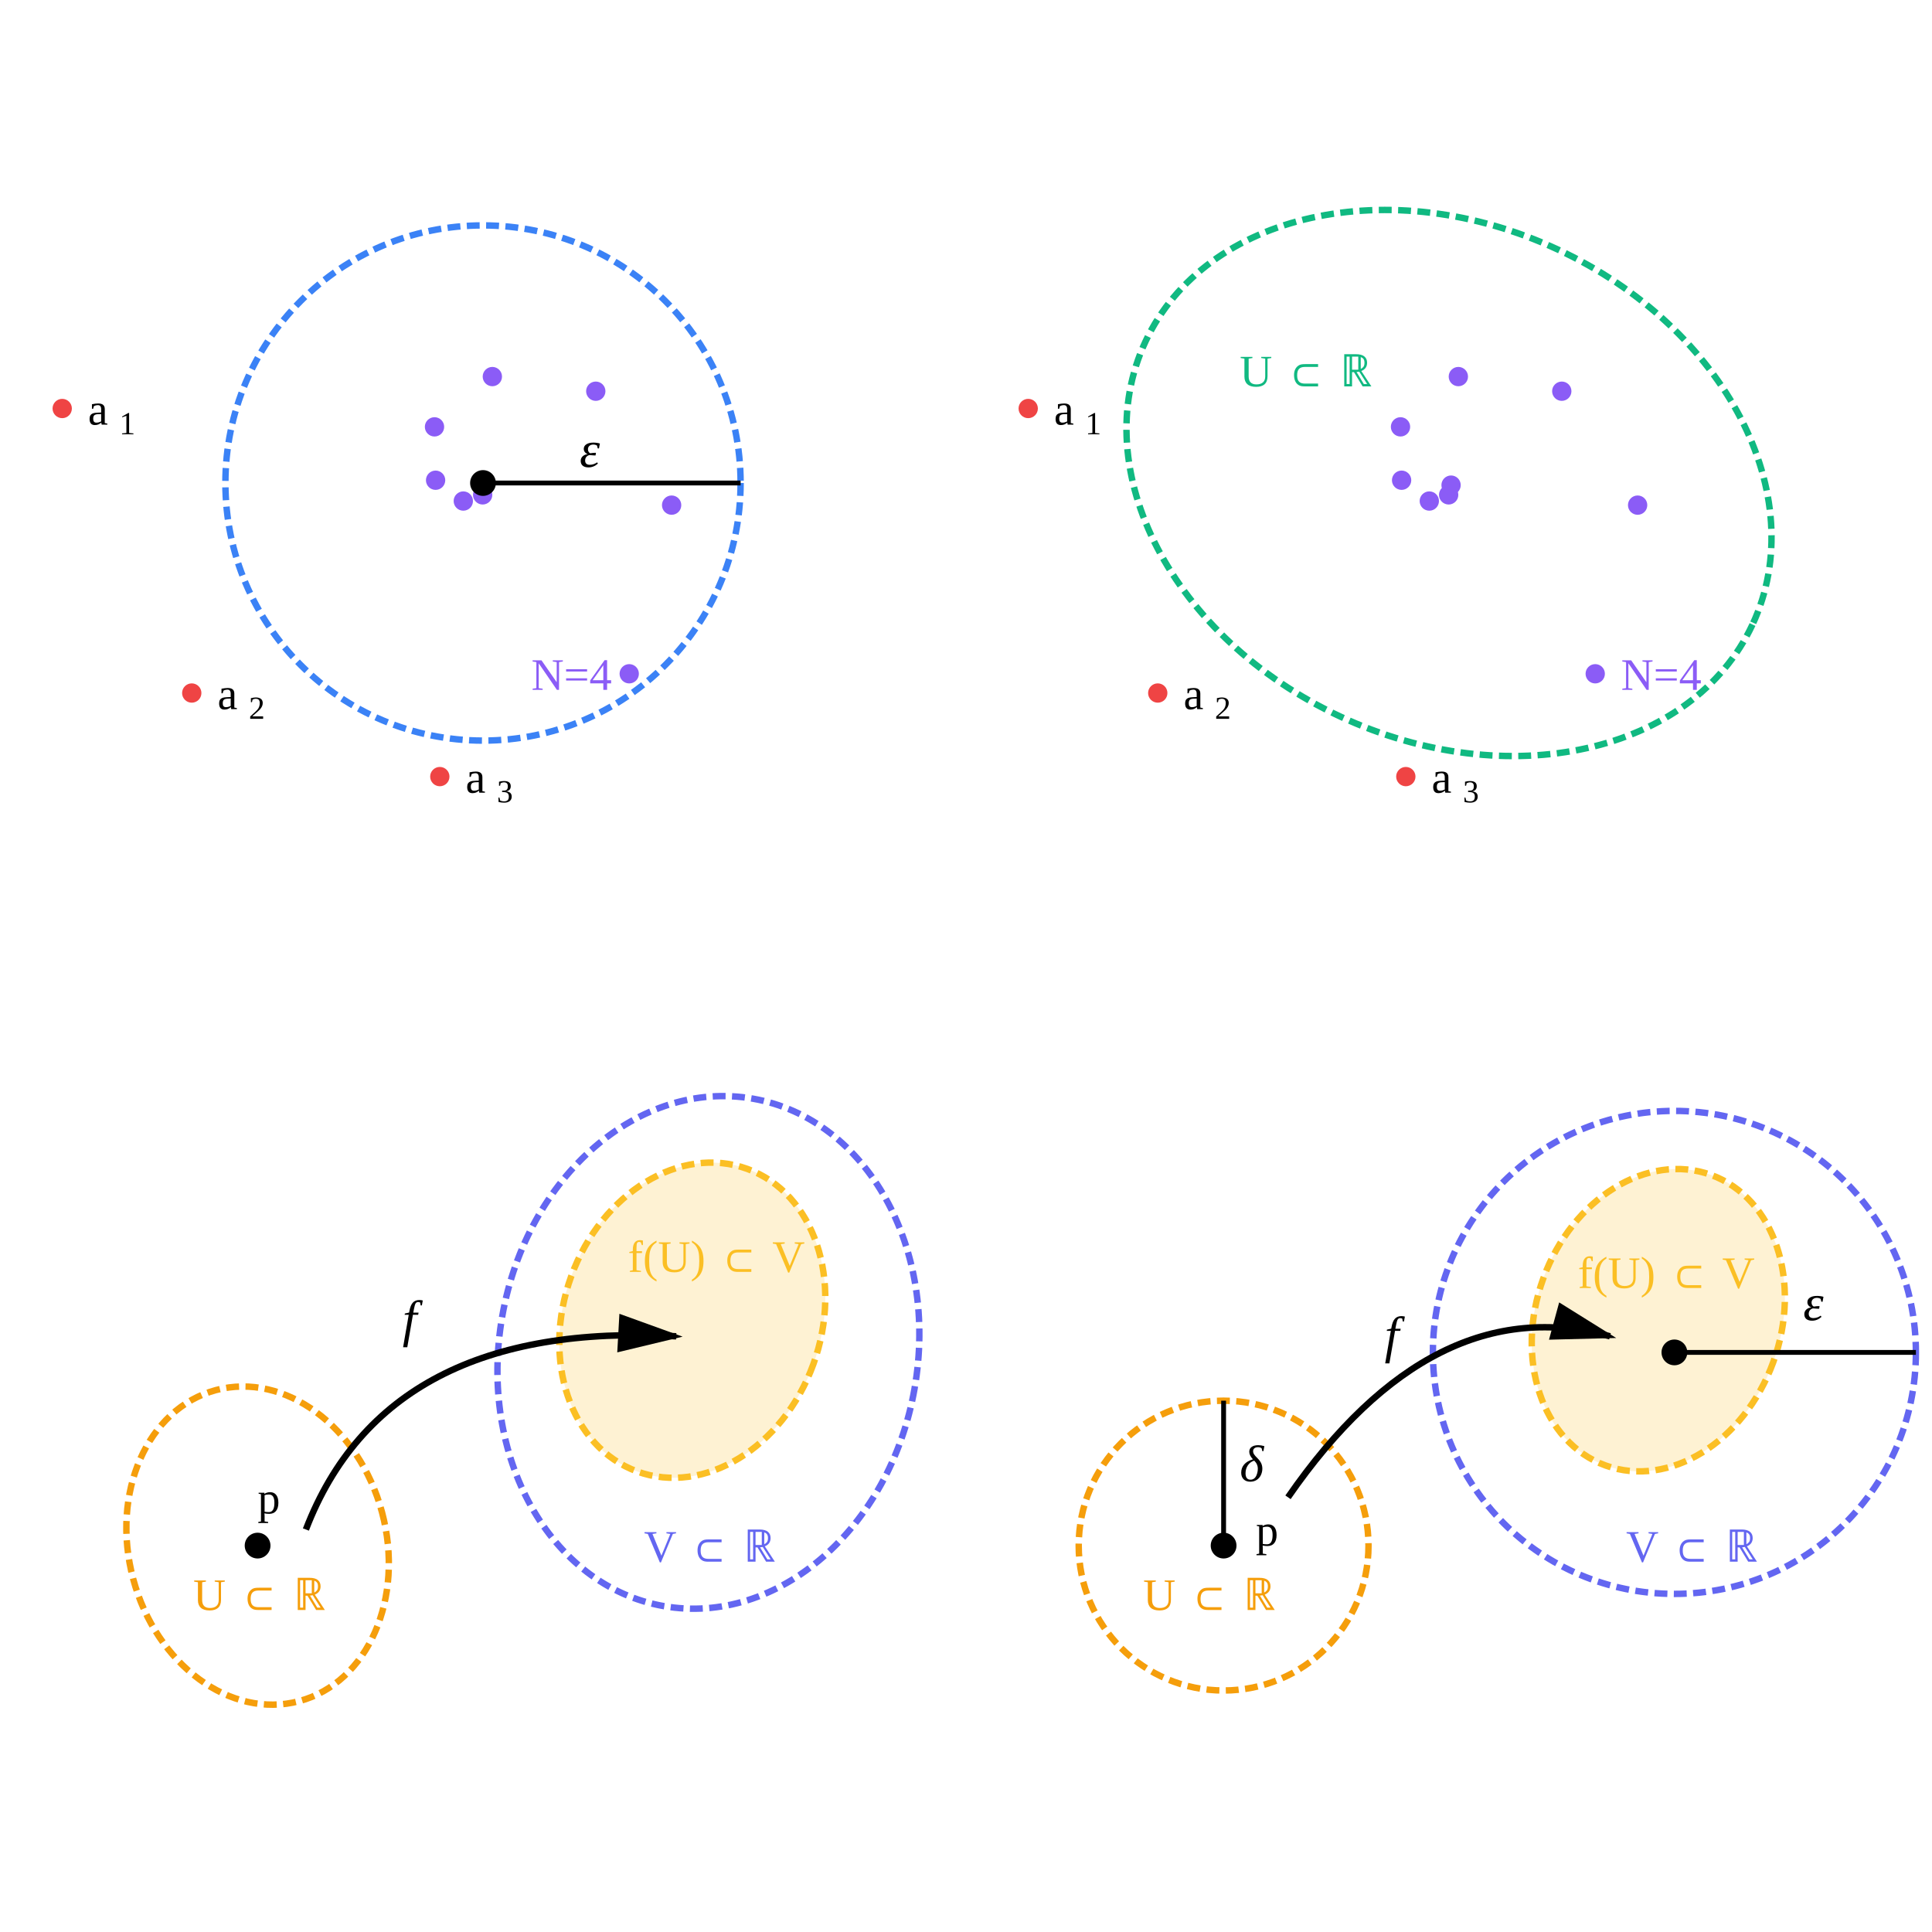
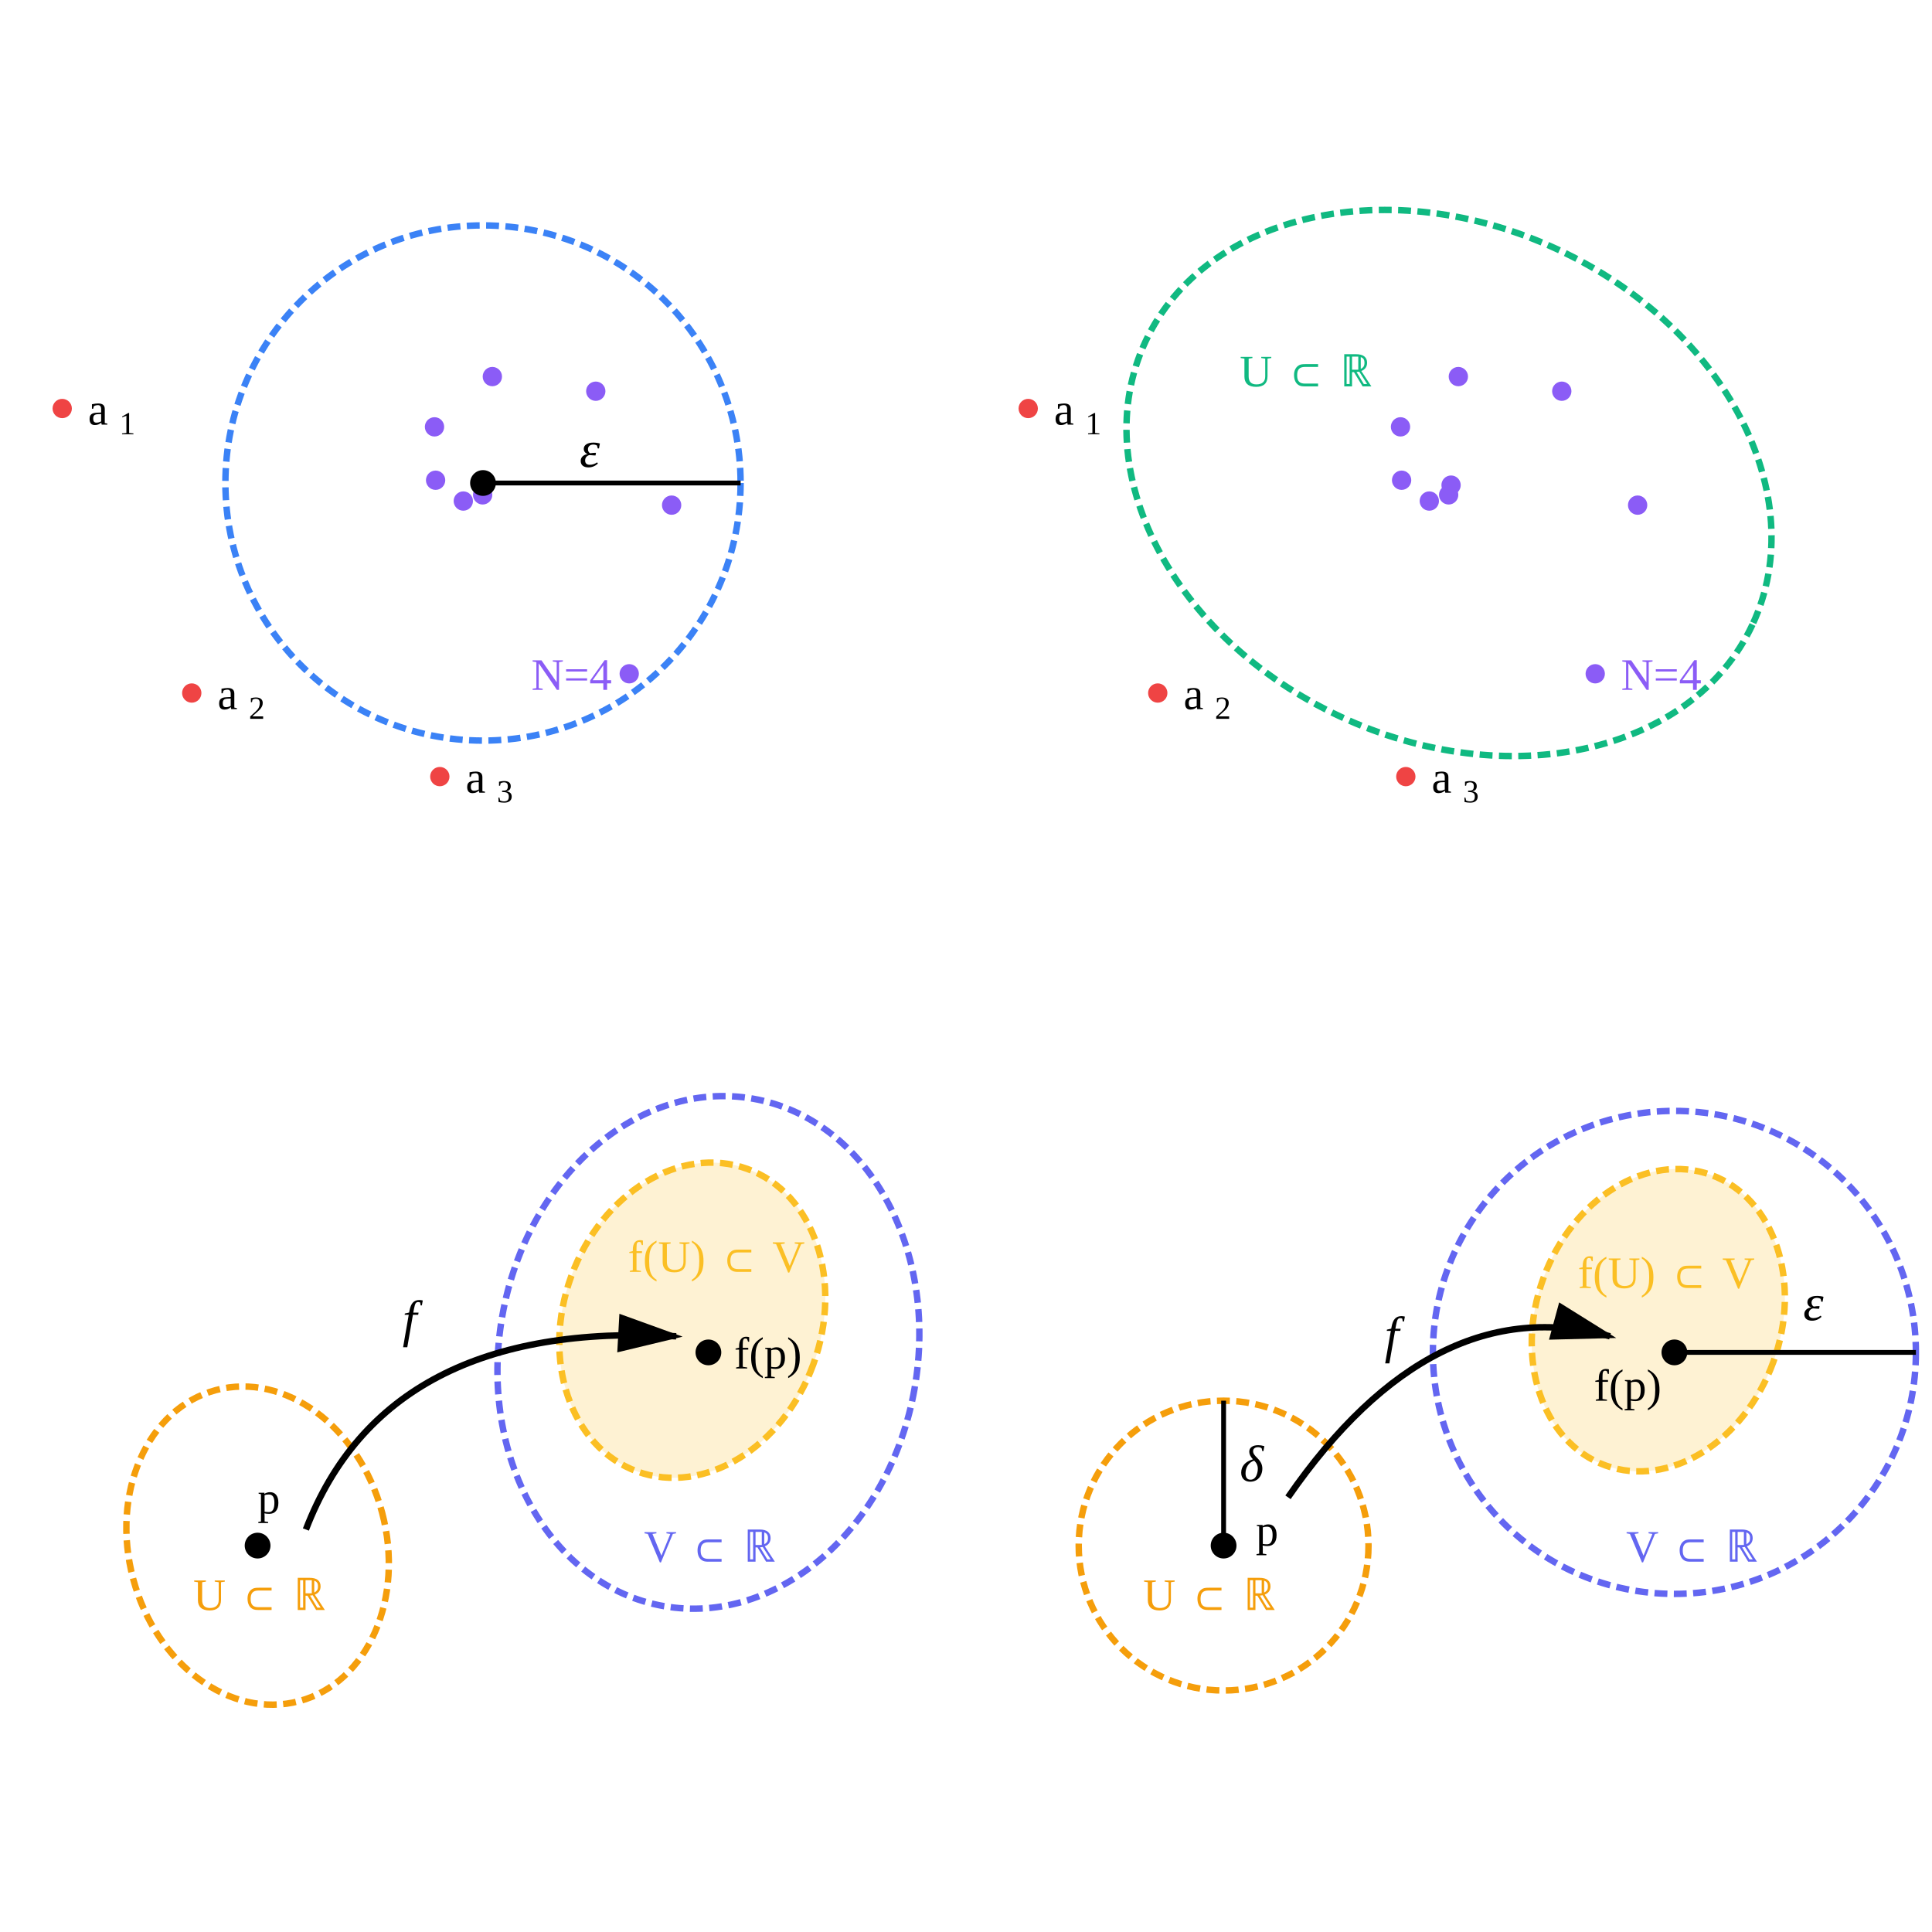
<svg xmlns="http://www.w3.org/2000/svg" width="600" height="600" viewBox="0 0 600 600" class="bg-white">
  <g>
    <circle cx="150" cy="150" r="80" fill="none" stroke="#3b82f6" stroke-width="2" stroke-dasharray="4 2" />
    <line x1="150" y1="150" x2="230" y2="150" stroke="#000" stroke-width="1.5" />
    <text x="180" y="145" fill="#000" font-size="16" font-style="italic"> ε </text>
    <circle cx="19.322" cy="126.865" r="3" fill="#ef4444" />
    <circle cx="59.552" cy="215.226" r="3" fill="#ef4444" />
    <circle cx="136.591" cy="241.179" r="3" fill="#ef4444" />
    <circle cx="195.413" cy="209.247" r="3" fill="#8b5cf6" />
    <circle cx="208.58" cy="156.874" r="3" fill="#8b5cf6" />
    <circle cx="185.023" cy="121.493" r="3" fill="#8b5cf6" />
    <circle cx="152.903" cy="116.95" r="3" fill="#8b5cf6" />
    <circle cx="134.94" cy="132.563" r="3" fill="#8b5cf6" />
    <circle cx="135.28" cy="149.139" r="3" fill="#8b5cf6" />
    <circle cx="143.884" cy="155.603" r="3" fill="#8b5cf6" />
    <circle cx="149.892" cy="153.685" r="3" fill="#8b5cf6" />
    <circle cx="150.642" cy="150.661" r="3" fill="#8b5cf6" />
    <text x="27.322" y="131.865" font-size="14"> a <tspan font-size="10" dy="3"> 1 </tspan>
    </text>
    <text x="67.552" y="220.226" font-size="14"> a <tspan font-size="10" dy="3"> 2 </tspan>
    </text>
    <text x="144.591" y="246.179" font-size="14"> a <tspan font-size="10" dy="3"> 3 </tspan>
    </text>
    <text x="165" y="214.247" font-size="14" fill="#8b5cf6">N=4</text>
    <circle cx="150" cy="150" r="4" fill="#000" />
  </g>
  <g>
    <ellipse cx="450" cy="150" rx="104" ry="80" fill="none" stroke="#10b981" stroke-width="2" stroke-dasharray="4 2" transform="rotate(25 450 150)" />
    <circle cx="319.322" cy="126.865" r="3" fill="#ef4444" />
    <circle cx="359.552" cy="215.226" r="3" fill="#ef4444" />
    <circle cx="436.591" cy="241.179" r="3" fill="#ef4444" />
    <circle cx="495.413" cy="209.247" r="3" fill="#8b5cf6" />
    <circle cx="508.58" cy="156.874" r="3" fill="#8b5cf6" />
    <circle cx="485.023" cy="121.493" r="3" fill="#8b5cf6" />
    <circle cx="452.903" cy="116.95" r="3" fill="#8b5cf6" />
    <circle cx="434.94" cy="132.563" r="3" fill="#8b5cf6" />
    <circle cx="435.28" cy="149.139" r="3" fill="#8b5cf6" />
    <circle cx="443.884" cy="155.603" r="3" fill="#8b5cf6" />
    <circle cx="449.892" cy="153.685" r="3" fill="#8b5cf6" />
    <circle cx="450.642" cy="150.661" r="3" fill="#8b5cf6" />
    <text x="327.322" y="131.865" font-size="14">a <tspan font-size="10" dy="3">1</tspan>
    </text>
    <text x="367.552" y="220.226" font-size="14">a <tspan font-size="10" dy="3">2</tspan>
    </text>
    <text x="444.591" y="246.179" font-size="14">a <tspan font-size="10" dy="3">3</tspan>
    </text>
    <text x="503.413" y="214.247" font-size="14" fill="#8b5cf6">N=4</text>
    <text x="385" y="120" font-size="14" fill="#10b981">U ⊂ <tspan font-family="serif" font-style="italic">ℝ</tspan>
    </text>
  </g>
  <g>
    <ellipse cx="80" cy="480" rx="40" ry="50" fill="none" stroke="#f59e0b" stroke-width="2" transform="rotate(-15 80 480)" stroke-dasharray="4 2" />
    <ellipse cx="220" cy="420" rx="65" ry="80" fill="none" stroke="#6366f1" stroke-width="2" transform="rotate(10 220 420)" stroke-dasharray="4 2" />
    <ellipse cx="215" cy="410" rx="40" ry="50" fill="rgba(251, 191, 36, 0.2)" stroke="#fbbf24" stroke-width="2" transform="rotate(20 215 410)" stroke-dasharray="4 2" />
    <defs>
      <marker id="arrowhead3" markerWidth="10" markerHeight="10" refX="9" refY="3" orient="auto">
        <polygon points="0 0, 10 3, 0 6" fill="#000" />
      </marker>
    </defs>
    <path d="M 95 475 Q 120 410, 210 415" fill="none" stroke="#000" stroke-width="2" marker-end="url(#arrowhead3)" />
    <text x="125" y="415" font-size="16" font-style="italic">f</text>
    <text x="60" y="500" font-size="14" fill="#f59e0b">U ⊂ <tspan font-family="serif" font-style="italic">ℝ</tspan>
    </text>
    <text x="195" y="395" font-size="14" fill="#fbbf24">f(U) ⊂ V</text>
    <text x="200" y="485" font-size="14" fill="#6366f1">V ⊂ <tspan font-family="serif" font-style="italic">ℝ</tspan>
    </text>
    <circle cx="80" cy="480" r="4" fill="#000" />
    <text x="80" y="470" font-size="14" fill="#000">p</text>
+     <circle cx="220" cy="420" r="4" fill="#000" />
+     <text x="228" y="425" font-size="14" fill="#000">f(p)</text>
  </g>
  <g>
    <circle cx="380" cy="480" r="45" fill="none" stroke="#f59e0b" stroke-width="2" stroke-dasharray="4 2" />
    <circle cx="520" cy="420" r="75" fill="none" stroke="#6366f1" stroke-width="2" stroke-dasharray="4 2" />
    <ellipse cx="515" cy="410" rx="38" ry="48" fill="rgba(251, 191, 36, 0.2)" stroke="#fbbf24" stroke-width="2" transform="rotate(20 515 410)" stroke-dasharray="4 2" />
    <line x1="380" y1="480" x2="380" y2="435" stroke="#000" stroke-width="1.5" />
    <text x="385" y="460" fill="#000" font-size="16" font-style="italic">δ</text>
    <line x1="520" y1="420" x2="595" y2="420" stroke="#000" stroke-width="1.5" />
    <text x="560" y="410" fill="#000" font-size="16" font-style="italic">ε</text>
    <defs>
      <marker id="arrowhead4" markerWidth="10" markerHeight="10" refX="9" refY="3" orient="auto">
        <polygon points="0 0, 10 3, 0 6" fill="#000" />
      </marker>
    </defs>
    <path d="M 400 465 Q 445 400, 500 415" fill="none" stroke="#000" stroke-width="2" marker-end="url(#arrowhead4)" />
    <text x="430" y="420" font-size="16" font-style="italic">f</text>
    <text x="355" y="500" font-size="14" fill="#f59e0b">U ⊂ <tspan font-family="serif" font-style="italic">ℝ</tspan>
    </text>
    <text x="490" y="400" font-size="14" fill="#fbbf24">f(U) ⊂ V</text>
    <text x="505" y="485" font-size="14" fill="#6366f1">V ⊂ <tspan font-family="serif" font-style="italic">ℝ</tspan>
    </text>
    <circle cx="380" cy="480" r="4" fill="#000" />
    <circle cx="520" cy="420" r="4" fill="#000" />
    <text x="390" y="480" font-size="14" fill="#000">p</text>
+     <text x="495" y="435" font-size="14" fill="#000">f(p)</text>
  </g>
</svg>
